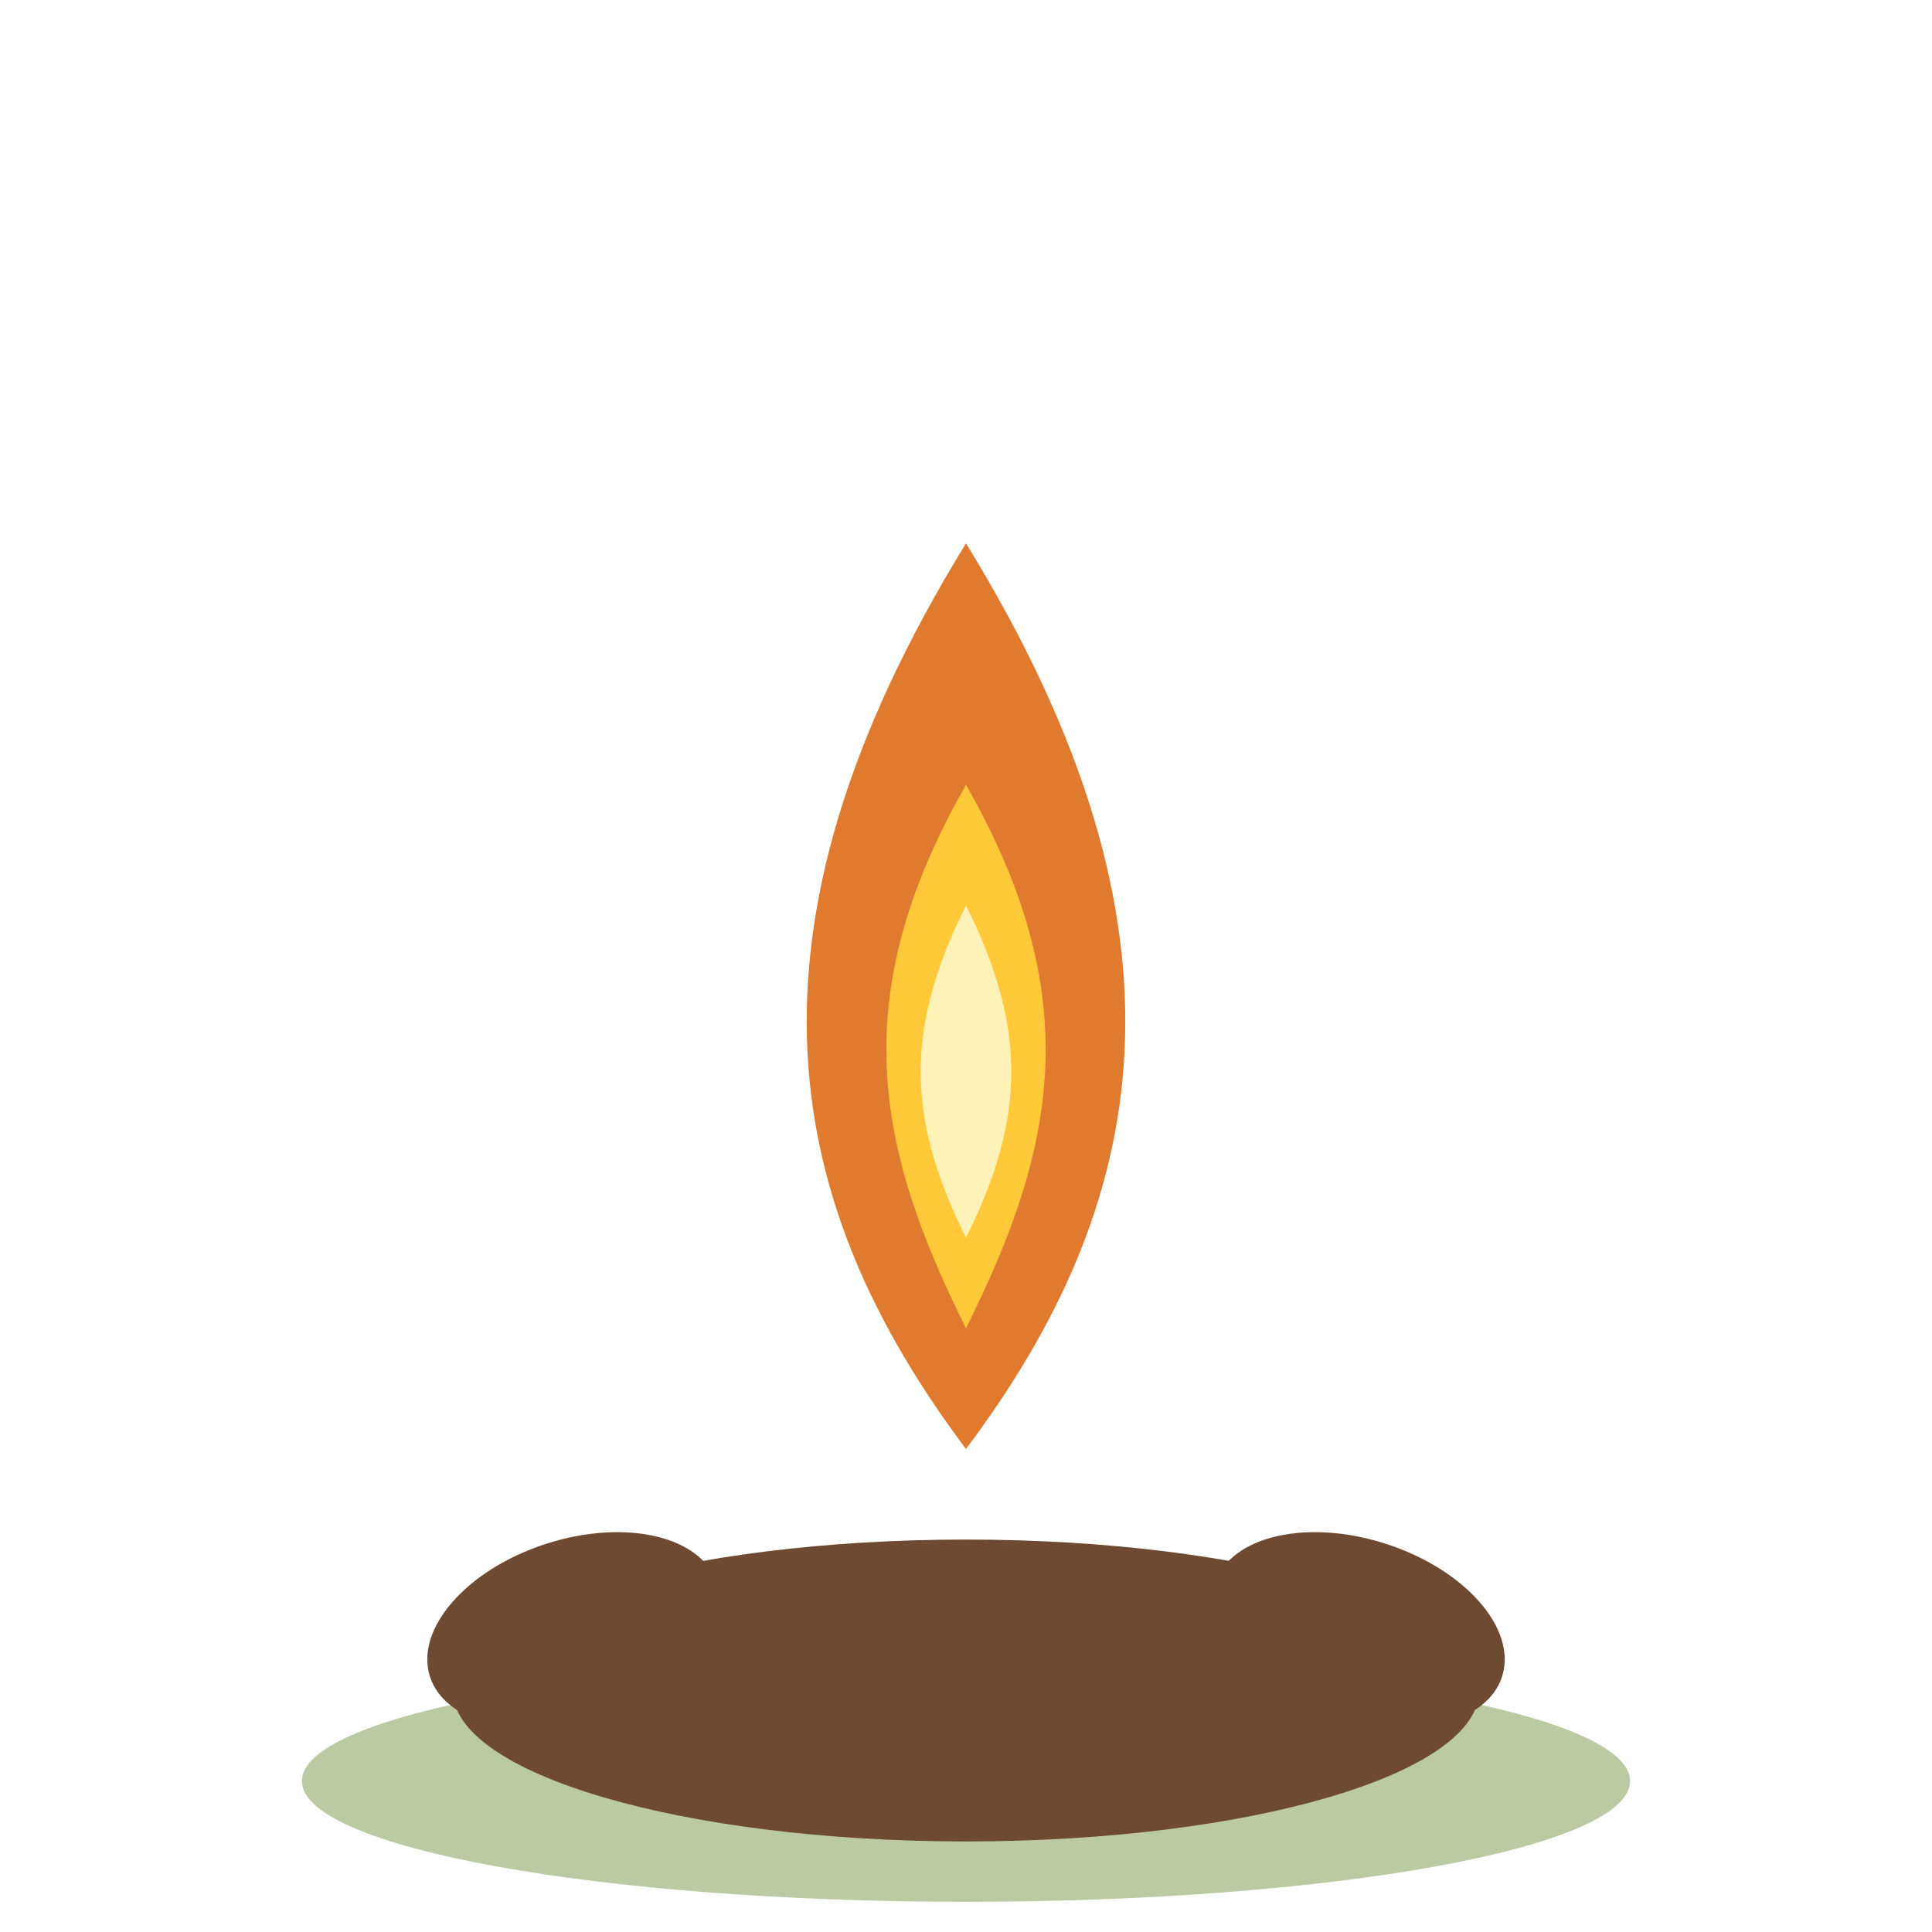
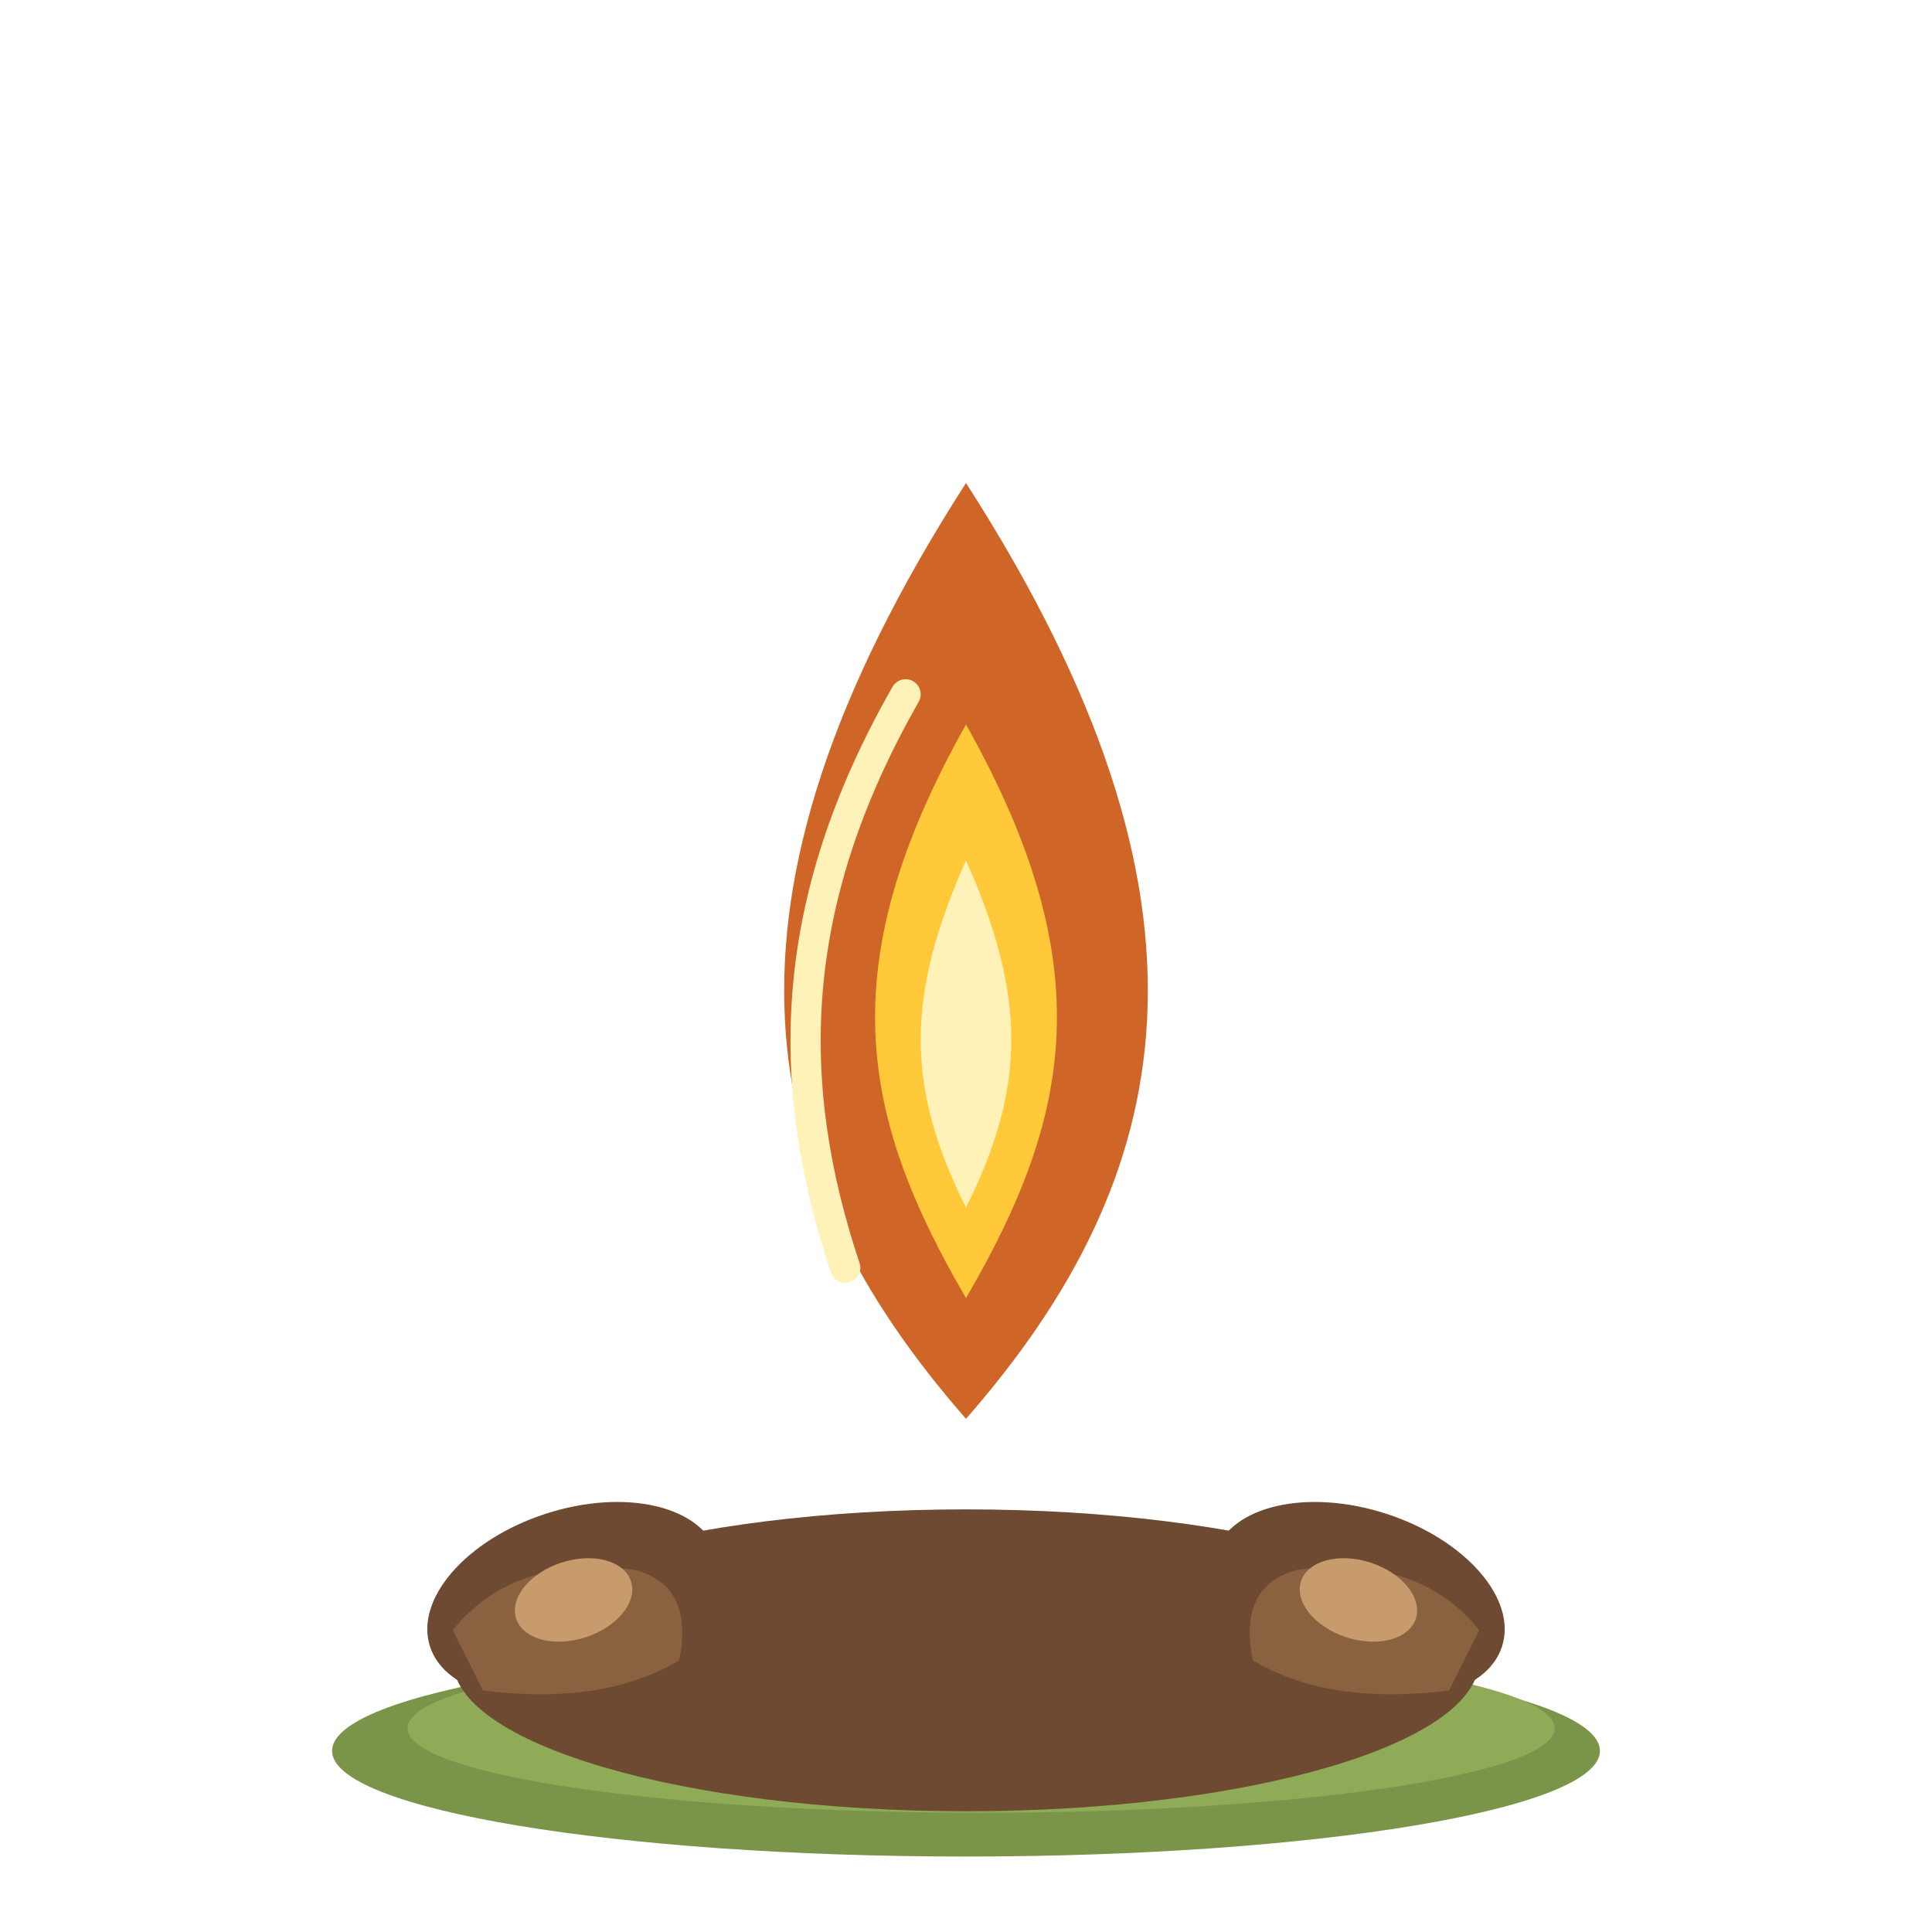
<svg xmlns="http://www.w3.org/2000/svg" viewBox="0 0 128 128" width="128" height="128">
-   <ellipse cx="64" cy="118" rx="44" ry="8" fill="#7A9549" opacity="0.5" />
+   <ellipse cx="64" cy="116" rx="42" ry="7" fill="#7A9549" />
+   <ellipse cx="65" cy="114.5" rx="38" ry="5.6" fill="#8FAB58" />
  <g fill="#6D4A31">
-     <ellipse cx="38" cy="108" rx="10" ry="6" transform="rotate(-18 38 108)" />
-     <ellipse cx="90" cy="108" rx="10" ry="6" transform="rotate(18 90 108)" />
-     <ellipse cx="64" cy="112" rx="34" ry="10" />
+     <ellipse cx="38" cy="106" rx="10" ry="6" transform="rotate(-18 38 106)" />
+     <ellipse cx="90" cy="106" rx="10" ry="6" transform="rotate(18 90 106)" />
+     <ellipse cx="64" cy="110" rx="34" ry="10" />
  </g>
-   <g fill="#E07A2E">
-     <path d="M 64 96 C 52 80 48 62 64 36 C 80 62 76 80 64 96 Z" />
+   <path fill="#8A6240" d="M 30 108 Q 34 103 42 104 Q 46 105 45 110 Q 40 113 32 112 Z" />
+   <path fill="#8A6240" d="M 98 108 Q 94 103 86 104 Q 82 105 83 110 Q 88 113 96 112 Z" />
+   <ellipse cx="38" cy="106" rx="4" ry="2.6" transform="rotate(-18 38 106)" fill="#C89B6C" />
+   <ellipse cx="90" cy="106" rx="4" ry="2.6" transform="rotate(18 90 106)" fill="#C89B6C" />
+   <g fill="#D06528">
+     <path d="M 64 94 C 50 78 46 60 64 32 C 82 60 78 78 64 94 Z" />
  </g>
  <g fill="#FFC93A">
-     <path d="M 64 88 C 58 76 56 66 64 52 C 72 66 70 76 64 88 Z" />
+     <path d="M 64 86 C 57 74 55 64 64 48 C 73 64 71 74 64 86 Z" />
  </g>
  <g fill="#FFF2B8">
-     <path d="M 64 82 C 60 74 60 68 64 60 C 68 68 68 74 64 82 Z" />
+     <path d="M 64 80 C 60 72 60 66 64 57 C 68 66 68 72 64 80 Z" />
  </g>
+   <path fill="none" stroke="#FFF2B8" stroke-width="2" stroke-linecap="round" d="M 56 84 C 52 72 52 60 60 46" />
</svg>
